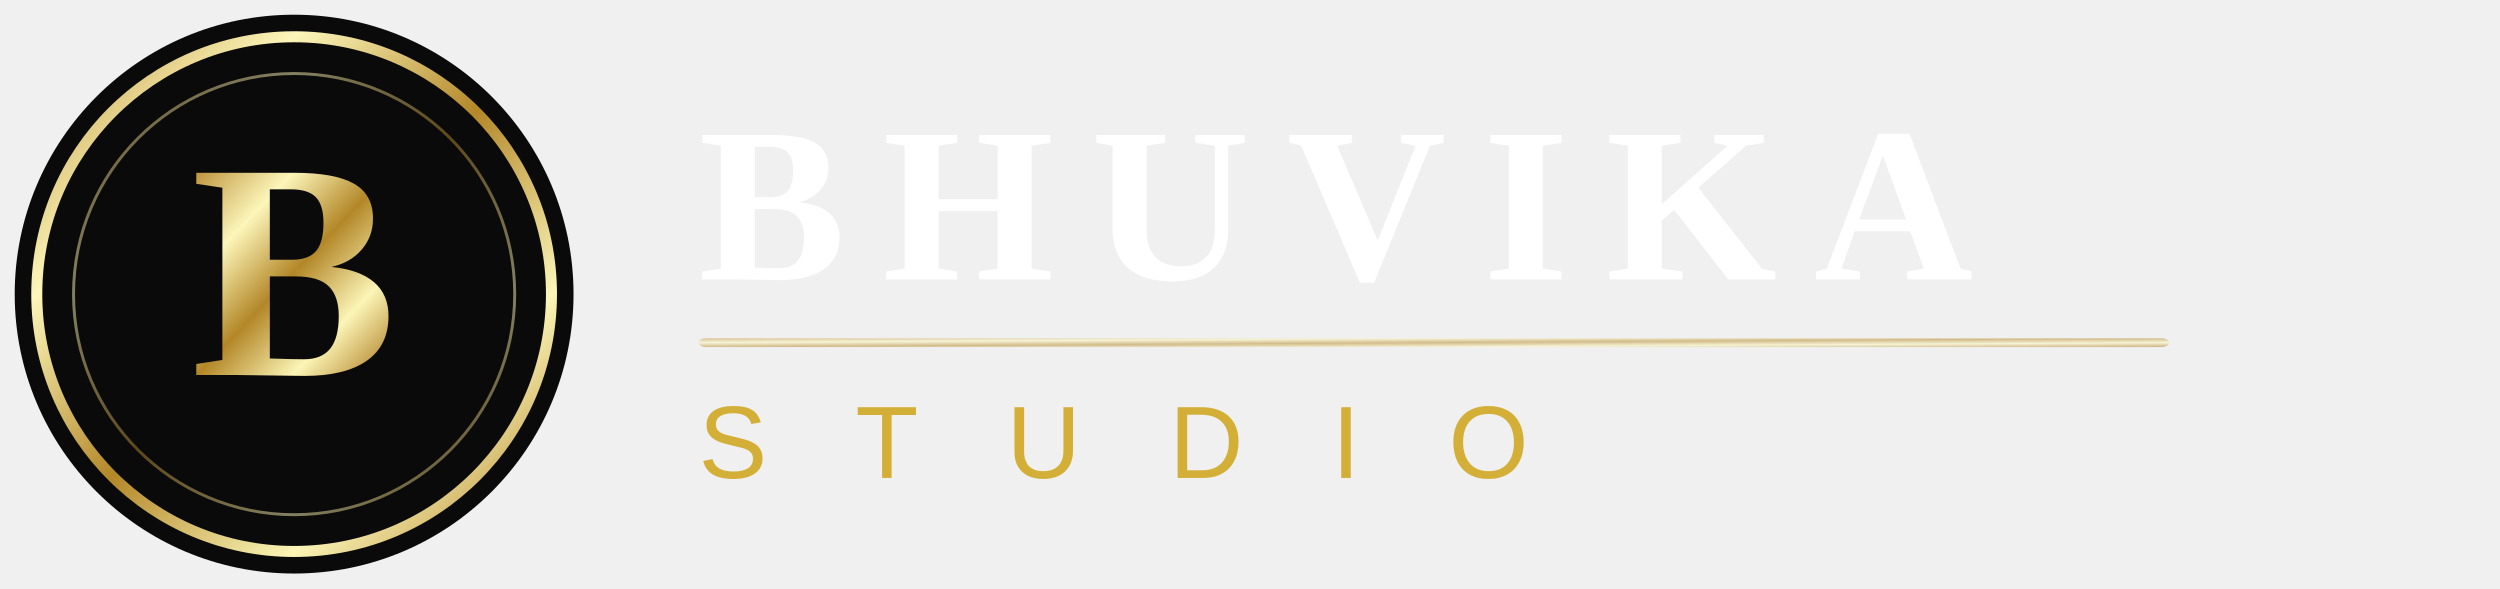
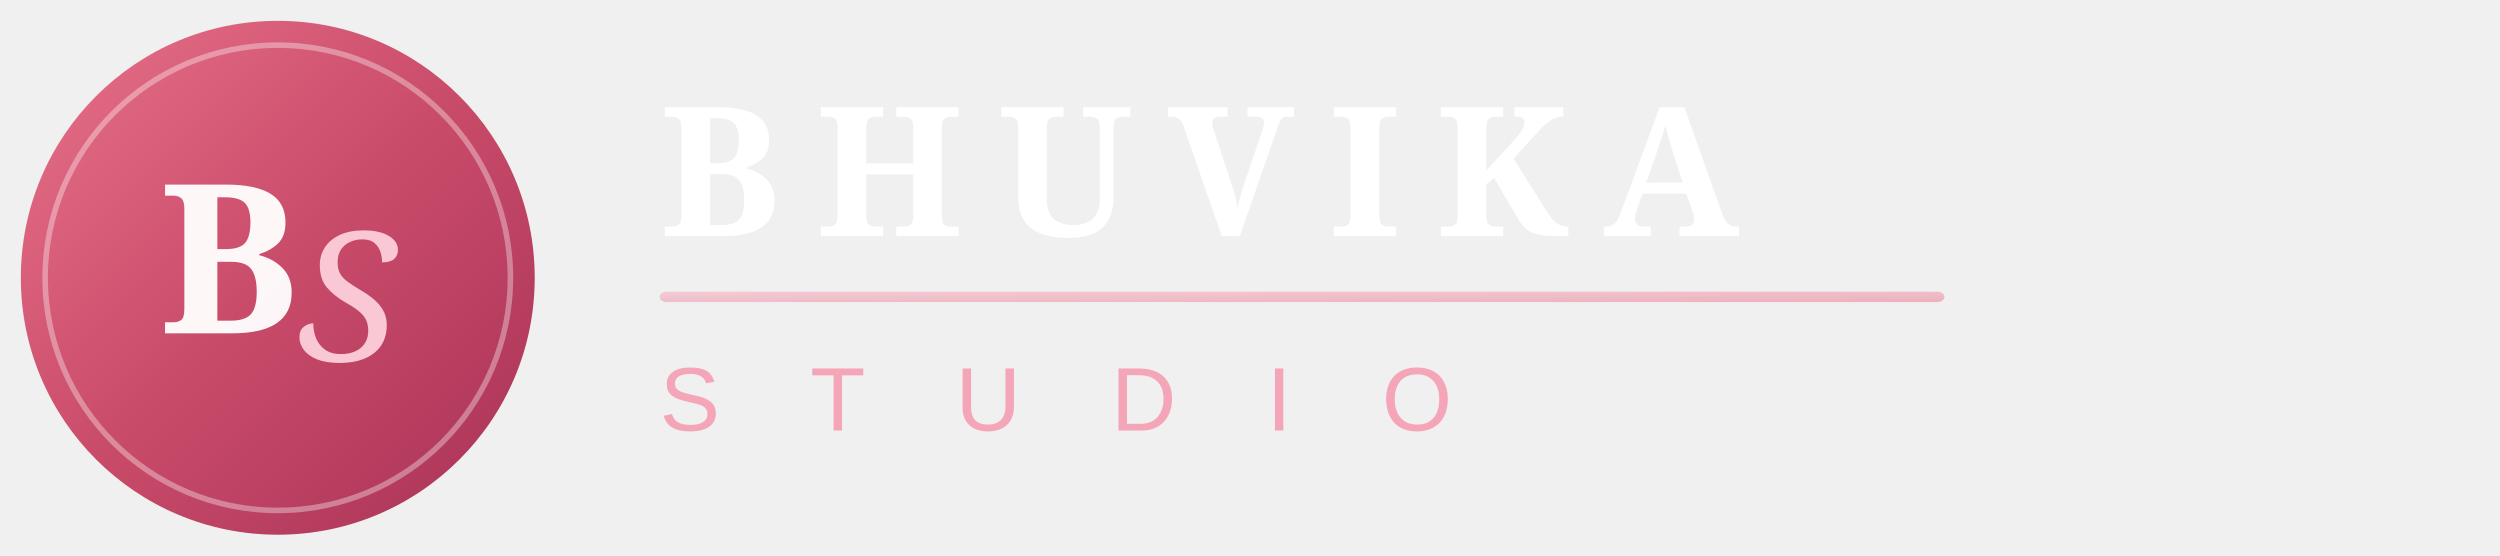
- <svg xmlns="http://www.w3.org/2000/svg" viewBox="0 0 340 80" fill="none">
+ <svg xmlns="http://www.w3.org/2000/svg" viewBox="0 0 360 80" fill="none">
  <defs>
-     <linearGradient id="gw" x1="0" y1="0" x2="1" y2="1">
-       <stop offset="0%" stop-color="#BF953F" />
-       <stop offset="25%" stop-color="#FCF6BA" />
-       <stop offset="50%" stop-color="#B38728" />
-       <stop offset="75%" stop-color="#FBF5B7" />
-       <stop offset="100%" stop-color="#AA771C" />
+     <linearGradient id="pw" x1="0" y1="0" x2="1" y2="1">
+       <stop offset="0%" stop-color="#e8728a" />
+       <stop offset="50%" stop-color="#c94b6a" />
+       <stop offset="100%" stop-color="#a83256" />
+     </linearGradient>
+     <linearGradient id="plw" x1="0" y1="0" x2="1" y2="1">
+       <stop offset="0%" stop-color="#f4a5b8" />
+       <stop offset="100%" stop-color="#e8728a" />
    </linearGradient>
  </defs>
-   <circle cx="40" cy="40" r="38" fill="#0a0a0a" />
-   <circle cx="40" cy="40" r="35" fill="none" stroke="url(#gw)" stroke-width="1.5" />
-   <circle cx="40" cy="40" r="30" fill="none" stroke="url(#gw)" stroke-width="0.4" opacity="0.5" />
-   <text x="40" y="51" text-anchor="middle" font-family="Georgia, 'Times New Roman', serif" font-size="42" font-weight="700" fill="url(#gw)">B</text>
-   <text x="95" y="38" font-family="Georgia, 'Times New Roman', serif" font-size="30" font-weight="700" fill="#ffffff" letter-spacing="5">BHUVIKA</text>
-   <rect x="95" y="46" width="200" height="1.2" fill="url(#gw)" opacity="0.5" rx="1" />
-   <text x="95" y="65" font-family="Arial, Helvetica, sans-serif" font-size="14" font-weight="300" fill="#d4af37" letter-spacing="12">STUDIO</text>
+   <circle cx="40" cy="40" r="37" fill="url(#pw)" />
+   <circle cx="40" cy="40" r="33.5" fill="none" stroke="#fff" stroke-width="0.8" opacity="0.35" />
+   <text x="33" y="48" text-anchor="middle" font-family="Georgia, 'Playfair Display', serif" font-size="30" font-weight="700" fill="#fff" opacity="0.95">B</text>
+   <text x="50" y="52" text-anchor="middle" font-family="Georgia, 'Playfair Display', serif" font-size="26" font-weight="400" fill="#ffd6e0" font-style="italic" opacity="0.9">S</text>
+   <text x="95" y="34" font-family="Georgia, 'Playfair Display', serif" font-size="26" font-weight="700" fill="#ffffff" letter-spacing="5">BHUVIKA</text>
+   <rect x="95" y="42" width="185" height="1.5" fill="url(#plw)" opacity="0.5" rx="1" />
+   <text x="95" y="62" font-family="'Helvetica Neue', Arial, sans-serif" font-size="13" font-weight="400" fill="#f4a5b8" letter-spacing="13">STUDIO</text>
</svg>
